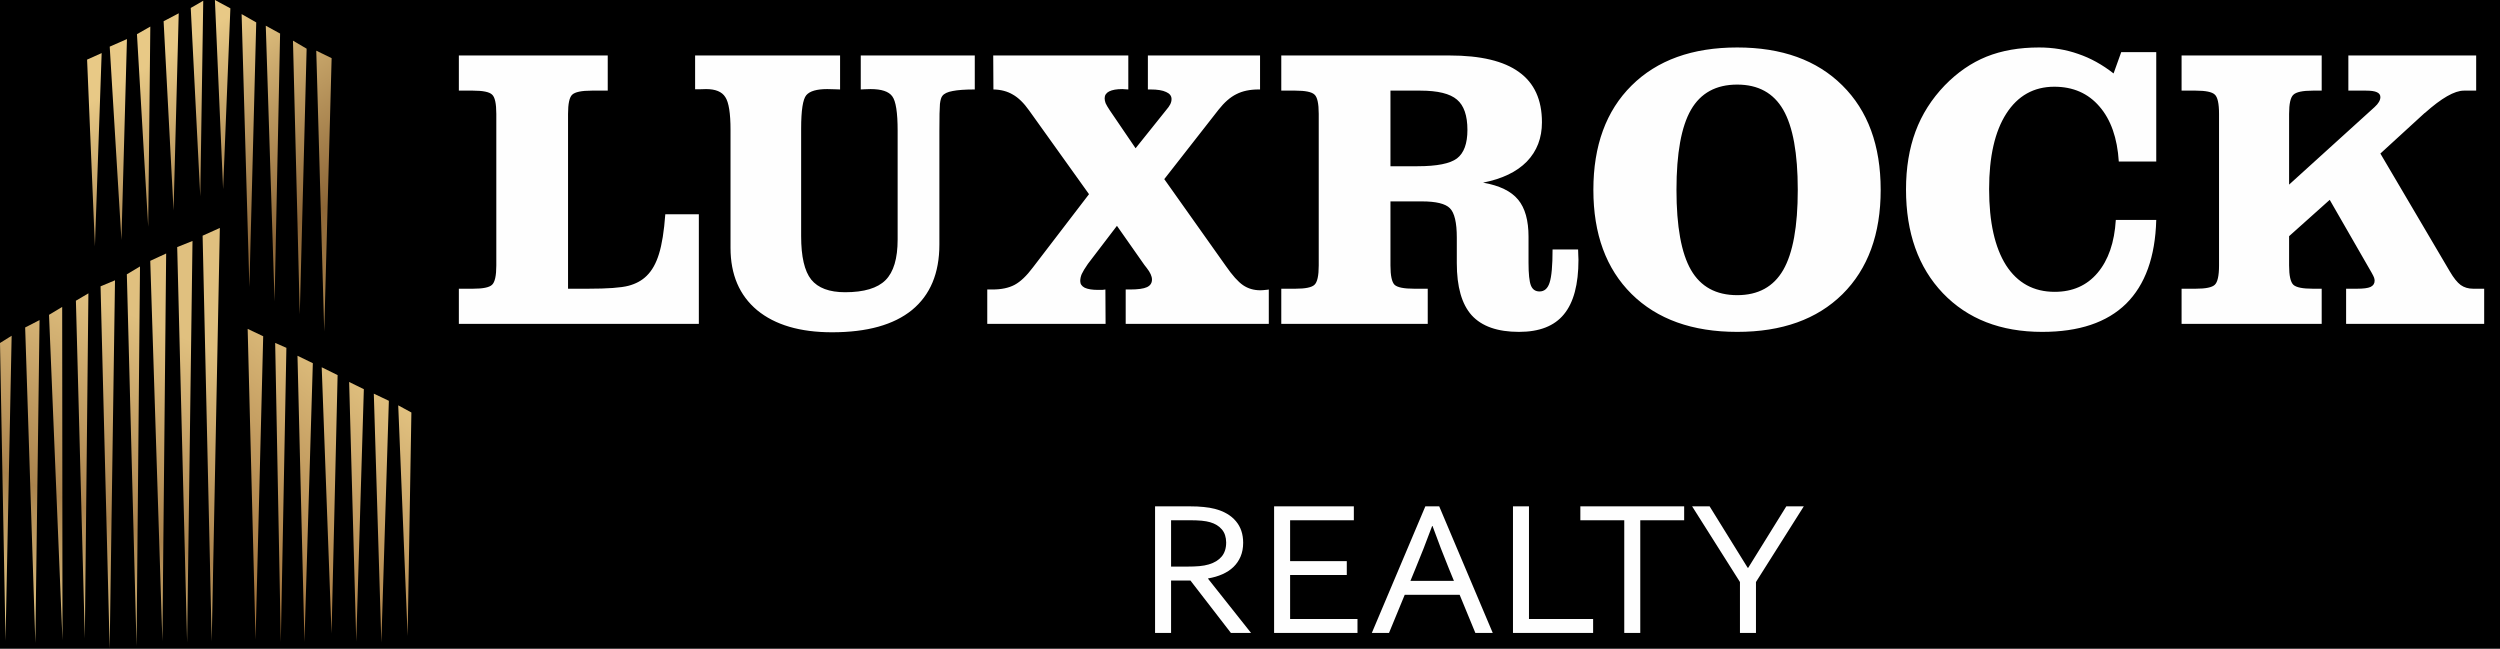
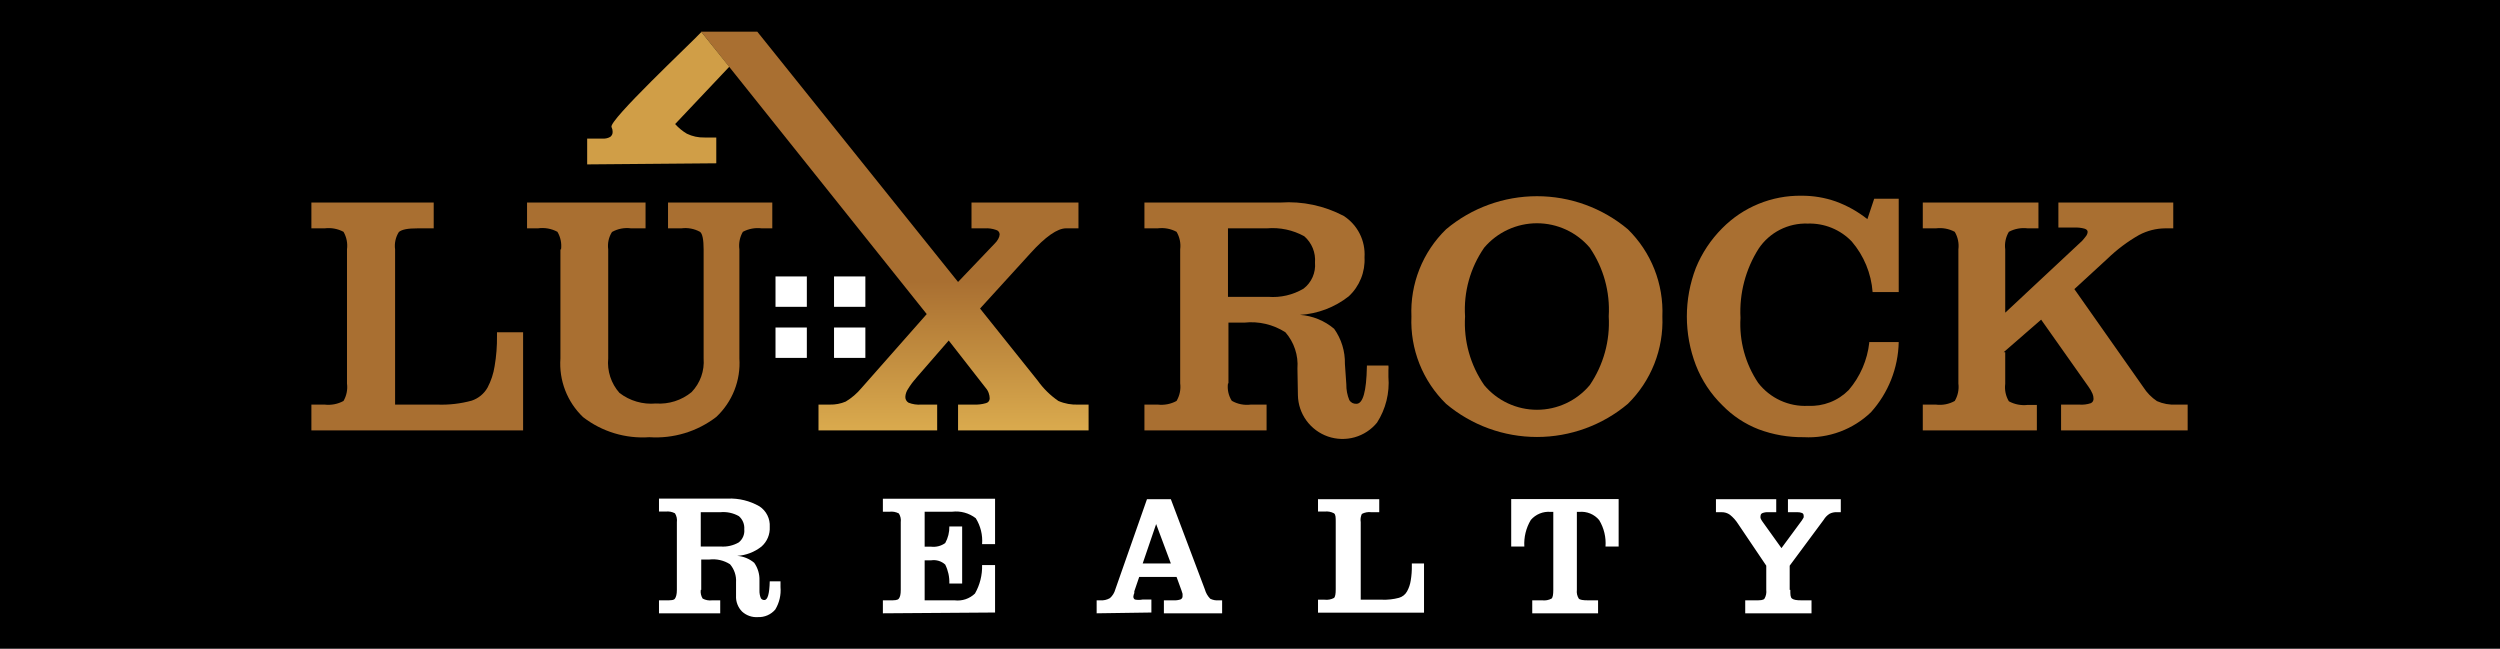
<svg xmlns="http://www.w3.org/2000/svg" width="158" height="41" viewBox="0 0 158 41" fill="none">
-   <g clip-path="url(#clip0_1276_715)">
-     <path d="M158 0H0V41H158V0Z" fill="black" />
-     <path d="M29 3.506H38.409V5.728H37.396C36.752 5.728 36.34 5.815 36.159 5.988C35.987 6.152 35.9 6.556 35.9 7.197V18.247H37.172C38.397 18.247 39.245 18.185 39.716 18.062C40.187 17.938 40.571 17.728 40.87 17.432C41.207 17.103 41.466 16.642 41.647 16.049C41.835 15.448 41.969 14.613 42.047 13.543H44.167V20.469H29V18.247H29.895C30.523 18.247 30.923 18.165 31.096 18C31.277 17.835 31.367 17.428 31.367 16.778V7.197C31.367 6.539 31.277 6.132 31.096 5.975C30.923 5.811 30.523 5.728 29.895 5.728H29V3.506ZM43.931 5.642V3.506H53.093V5.654C52.991 5.646 52.881 5.642 52.763 5.642C52.645 5.634 52.484 5.63 52.28 5.63C51.621 5.63 51.181 5.757 50.961 6.012C50.741 6.267 50.632 6.975 50.632 8.136V14.926C50.632 16.218 50.843 17.132 51.267 17.667C51.699 18.202 52.413 18.469 53.41 18.469C54.604 18.469 55.456 18.214 55.966 17.704C56.476 17.193 56.731 16.337 56.731 15.136V8.259C56.731 7.107 56.617 6.383 56.39 6.086C56.17 5.782 55.715 5.63 55.024 5.63C54.859 5.63 54.729 5.634 54.635 5.642C54.549 5.642 54.47 5.646 54.4 5.654V3.506H61.606V5.654C60.994 5.654 60.527 5.687 60.205 5.753C59.883 5.811 59.667 5.914 59.557 6.062C59.487 6.144 59.436 6.313 59.404 6.568C59.381 6.823 59.369 7.395 59.369 8.284V15.457C59.369 17.267 58.792 18.646 57.638 19.593C56.484 20.531 54.8 21 52.586 21C50.561 21 48.983 20.535 47.852 19.605C46.73 18.667 46.169 17.354 46.169 15.667V8.21C46.169 7.156 46.059 6.465 45.839 6.136C45.627 5.798 45.223 5.63 44.626 5.63C44.453 5.63 44.316 5.634 44.214 5.642C44.112 5.642 44.018 5.642 43.931 5.642ZM62.395 20.469V18.296H62.725C63.29 18.296 63.757 18.198 64.126 18C64.495 17.802 64.88 17.436 65.28 16.901L68.825 12.272L65.045 6.988C64.707 6.51 64.362 6.173 64.008 5.975C63.663 5.77 63.255 5.663 62.784 5.654L62.772 3.506H71.309V5.654C71.262 5.654 71.195 5.65 71.109 5.642C71.023 5.634 70.964 5.63 70.933 5.63C70.571 5.63 70.293 5.679 70.096 5.778C69.908 5.877 69.814 6.021 69.814 6.21C69.814 6.309 69.834 6.412 69.873 6.519C69.92 6.625 70.006 6.774 70.132 6.963L71.769 9.37L73.676 6.988C73.817 6.823 73.912 6.691 73.959 6.593C74.014 6.486 74.041 6.374 74.041 6.259C74.041 6.062 73.927 5.914 73.7 5.815C73.48 5.708 73.15 5.654 72.711 5.654H72.546V3.506H79.635V5.654H79.54C78.991 5.654 78.524 5.753 78.139 5.951C77.754 6.14 77.378 6.469 77.009 6.938L73.582 11.321L77.468 16.802C77.884 17.403 78.249 17.811 78.563 18.025C78.877 18.239 79.242 18.346 79.658 18.346C79.752 18.346 79.905 18.333 80.117 18.309C80.149 18.3 80.172 18.296 80.188 18.296V20.469H71.144V18.296H71.415C71.918 18.296 72.275 18.247 72.487 18.148C72.699 18.049 72.805 17.889 72.805 17.667C72.805 17.461 72.695 17.218 72.475 16.938C72.412 16.864 72.361 16.798 72.322 16.741L70.591 14.272L68.754 16.679C68.566 16.951 68.436 17.165 68.365 17.321C68.303 17.469 68.271 17.617 68.271 17.765C68.271 17.947 68.365 18.086 68.554 18.185C68.75 18.276 69.029 18.321 69.39 18.321C69.516 18.321 69.61 18.321 69.672 18.321C69.743 18.313 69.806 18.305 69.861 18.296L69.873 20.469H62.395ZM87.877 10.506H89.585C90.81 10.506 91.641 10.342 92.081 10.012C92.521 9.675 92.741 9.074 92.741 8.21C92.741 7.304 92.521 6.667 92.081 6.296C91.641 5.918 90.872 5.728 89.774 5.728H87.877V10.506ZM87.877 16.778C87.877 17.42 87.964 17.827 88.137 18C88.317 18.165 88.729 18.247 89.373 18.247H90.233V20.469H80.977V18.247H81.872C82.5 18.247 82.901 18.165 83.073 18C83.254 17.835 83.344 17.428 83.344 16.778V7.197C83.344 6.539 83.254 6.132 83.073 5.975C82.901 5.811 82.5 5.728 81.872 5.728H80.977V3.506H91.61C93.581 3.506 95.044 3.856 96.002 4.555C96.968 5.247 97.451 6.305 97.451 7.728C97.451 8.724 97.133 9.551 96.497 10.21C95.862 10.86 94.938 11.305 93.73 11.543C94.766 11.724 95.504 12.082 95.944 12.617C96.383 13.144 96.603 13.926 96.603 14.963V16.605C96.603 17.313 96.654 17.794 96.756 18.049C96.858 18.296 97.038 18.42 97.298 18.42C97.604 18.42 97.816 18.235 97.934 17.864C98.059 17.486 98.122 16.786 98.122 15.765H99.736C99.736 15.848 99.74 15.963 99.747 16.111C99.755 16.251 99.759 16.354 99.759 16.42C99.759 17.975 99.453 19.123 98.84 19.864C98.236 20.605 97.29 20.975 96.002 20.975C94.644 20.975 93.648 20.625 93.011 19.926C92.383 19.226 92.07 18.128 92.07 16.63V15.012C92.07 14.066 91.924 13.449 91.633 13.16C91.351 12.872 90.759 12.728 89.856 12.728H87.877V16.778ZM105.953 12C105.953 14.313 106.259 16 106.871 17.062C107.484 18.123 108.457 18.654 109.792 18.654C111.118 18.654 112.088 18.123 112.7 17.062C113.312 16 113.619 14.313 113.619 12C113.619 9.687 113.312 8 112.7 6.938C112.088 5.877 111.118 5.346 109.792 5.346C108.457 5.346 107.484 5.877 106.871 6.938C106.259 8 105.953 9.687 105.953 12ZM100.701 12C100.701 9.202 101.506 7.004 103.115 5.407C104.732 3.802 106.958 3 109.792 3C112.61 3 114.824 3.798 116.433 5.395C118.05 6.992 118.859 9.193 118.859 12C118.859 14.798 118.054 16.996 116.444 18.593C114.835 20.181 112.618 20.975 109.792 20.975C106.958 20.975 104.732 20.177 103.115 18.58C101.506 16.983 100.701 14.79 100.701 12ZM133.719 13.901H136.275C136.212 16.239 135.576 18.004 134.367 19.198C133.158 20.383 131.391 20.975 129.068 20.975C126.446 20.975 124.354 20.16 122.792 18.531C121.238 16.901 120.46 14.716 120.46 11.975C120.46 10.609 120.661 9.387 121.061 8.309C121.461 7.23 122.078 6.259 122.909 5.395C123.71 4.572 124.59 3.967 125.548 3.58C126.512 3.193 127.62 3 128.868 3C129.747 3 130.572 3.136 131.34 3.407C132.118 3.671 132.864 4.082 133.578 4.642L134.061 3.296H136.275V10.21H133.908C133.814 8.72 133.406 7.56 132.683 6.728C131.968 5.897 131.019 5.481 129.834 5.481C128.538 5.481 127.525 6.049 126.795 7.185C126.073 8.313 125.712 9.901 125.712 11.95C125.712 14.033 126.07 15.638 126.783 16.765C127.506 17.885 128.53 18.444 129.857 18.444C130.987 18.444 131.89 18.045 132.565 17.247C133.248 16.44 133.633 15.325 133.719 13.901ZM137.876 20.469V18.247H138.771C139.399 18.247 139.799 18.165 139.972 18C140.152 17.835 140.243 17.428 140.243 16.778V7.197C140.243 6.539 140.152 6.132 139.972 5.975C139.799 5.811 139.399 5.728 138.771 5.728H137.876V3.506H146.731V5.728H146.166C145.53 5.728 145.122 5.815 144.942 5.988C144.761 6.152 144.671 6.556 144.671 7.197V11.667L150.076 6.765C150.201 6.65 150.292 6.543 150.347 6.444C150.41 6.337 150.44 6.235 150.44 6.136C150.44 5.996 150.366 5.893 150.217 5.827C150.076 5.761 149.852 5.728 149.545 5.728H148.416V3.506H156.494V5.728H155.716C155.128 5.728 154.307 6.198 153.255 7.136L153.231 7.148L150.44 9.704L154.832 17.16C155.069 17.564 155.296 17.848 155.515 18.012C155.735 18.169 155.999 18.247 156.304 18.247H157V20.469H148.274V18.247H148.968C149.369 18.247 149.651 18.21 149.816 18.136C149.989 18.053 150.076 17.922 150.076 17.741C150.076 17.675 150.064 17.609 150.04 17.543C150.017 17.477 149.966 17.375 149.887 17.235L147.238 12.63L144.671 14.926V16.778C144.671 17.42 144.761 17.827 144.942 18C145.122 18.165 145.53 18.247 146.166 18.247H146.731V20.469H137.876Z" fill="#FEFEFE" />
-     <path d="M74.012 36.688V40H73V32H75.154C75.518 32 75.826 32.014 76.079 32.042C76.335 32.066 76.569 32.106 76.78 32.161C77.36 32.313 77.802 32.572 78.109 32.939C78.415 33.301 78.568 33.756 78.568 34.302C78.568 34.625 78.514 34.914 78.407 35.169C78.299 35.424 78.148 35.645 77.954 35.833C77.759 36.02 77.525 36.173 77.252 36.293C76.983 36.413 76.683 36.5 76.352 36.556V36.58L79.065 40H77.792L75.235 36.688H74.012ZM74.012 32.879V35.809H75.011C75.322 35.809 75.586 35.799 75.806 35.779C76.025 35.759 76.222 35.723 76.395 35.671C76.747 35.568 77.018 35.402 77.209 35.175C77.399 34.948 77.494 34.651 77.494 34.284C77.49 33.941 77.399 33.666 77.221 33.459C77.043 33.248 76.797 33.096 76.482 33.005C76.333 32.961 76.156 32.929 75.948 32.909C75.742 32.889 75.479 32.879 75.16 32.879H74.012ZM81.535 39.121H85.793V40H80.523V32H85.563V32.879H81.535V35.462H85.117V36.341H81.535V39.121ZM86.7 40L90.082 32H90.958L94.341 40H93.242L92.249 37.59H88.779L87.786 40H86.7ZM90.511 33.244C90.142 34.24 89.789 35.145 89.449 35.958L89.139 36.712H91.889L91.579 35.958C91.239 35.129 90.892 34.224 90.536 33.244H90.511ZM96.631 32V39.121H100.685V40H95.62V32H96.631ZM103.665 40H102.653V32.879H99.878V32H106.439V32.879H103.665V40ZM110.977 36.783V40H109.965V36.783L106.942 32H108.047L110.455 35.886H110.486L112.895 32H114L110.977 36.783Z" fill="#FEFEFE" />
-     <path fill-rule="evenodd" clip-rule="evenodd" d="M5.999 15.568L5.504 3.767L6.425 3.355L5.999 15.568Z" fill="url(#paint0_linear_1276_715)" />
-     <path fill-rule="evenodd" clip-rule="evenodd" d="M6.934 2.948L8.023 2.469L7.674 15.167L6.934 2.948Z" fill="url(#paint1_linear_1276_715)" />
-     <path fill-rule="evenodd" clip-rule="evenodd" d="M8.656 2.159L9.5 1.68L9.366 14.331L8.656 2.159Z" fill="url(#paint2_linear_1276_715)" />
-     <path fill-rule="evenodd" clip-rule="evenodd" d="M10.34 1.343L11.295 0.84L10.969 13.302L10.34 1.343Z" fill="url(#paint3_linear_1276_715)" />
-     <path fill-rule="evenodd" clip-rule="evenodd" d="M12.055 0.503L12.845 0.047L12.657 12.411L12.055 0.503Z" fill="url(#paint4_linear_1276_715)" />
-     <path fill-rule="evenodd" clip-rule="evenodd" d="M13.582 0L14.56 0.527L14.1 11.956L13.582 0Z" fill="url(#paint5_linear_1276_715)" />
-     <path fill-rule="evenodd" clip-rule="evenodd" d="M15.27 0.891L16.194 1.417L15.761 18.141L15.27 0.891Z" fill="url(#paint6_linear_1276_715)" />
-     <path fill-rule="evenodd" clip-rule="evenodd" d="M16.797 1.625L17.702 2.121L17.353 19.047L16.797 1.625Z" fill="url(#paint7_linear_1276_715)" />
-     <path fill-rule="evenodd" clip-rule="evenodd" d="M18.516 2.57L19.379 3.077L18.945 19.871L18.516 2.57Z" fill="url(#paint8_linear_1276_715)" />
-     <path fill-rule="evenodd" clip-rule="evenodd" d="M19.988 3.203L20.959 3.676L20.491 20.946L19.988 3.203Z" fill="url(#paint9_linear_1276_715)" />
-     <path fill-rule="evenodd" clip-rule="evenodd" d="M0 21.678L0.736 21.219L0.349 40.495L0 21.678Z" fill="url(#paint10_linear_1276_715)" />
-     <path fill-rule="evenodd" clip-rule="evenodd" d="M1.59 20.696L2.499 20.23L2.234 40.641L1.59 20.696Z" fill="url(#paint11_linear_1276_715)" />
-     <path fill-rule="evenodd" clip-rule="evenodd" d="M3.098 19.898L3.93 19.398L3.949 40.464L3.098 19.898Z" fill="url(#paint12_linear_1276_715)" />
-     <path fill-rule="evenodd" clip-rule="evenodd" d="M4.797 19.005L5.587 18.539L5.361 40.344L4.797 19.005Z" fill="url(#paint13_linear_1276_715)" />
-     <path fill-rule="evenodd" clip-rule="evenodd" d="M6.355 18.096L7.268 17.715L6.931 41.002L6.355 18.096Z" fill="url(#paint14_linear_1276_715)" />
-     <path fill-rule="evenodd" clip-rule="evenodd" d="M8.016 17.336L8.848 16.84L8.629 40.829L8.016 17.336Z" fill="url(#paint15_linear_1276_715)" />
-     <path fill-rule="evenodd" clip-rule="evenodd" d="M9.496 16.485L10.501 16.02L10.263 40.515L9.496 16.485Z" fill="url(#paint16_linear_1276_715)" />
-     <path fill-rule="evenodd" clip-rule="evenodd" d="M11.199 15.615L12.166 15.23L11.825 40.601L11.199 15.615Z" fill="url(#paint17_linear_1276_715)" />
-     <path fill-rule="evenodd" clip-rule="evenodd" d="M12.805 14.896L13.894 14.406L13.38 40.536L12.805 14.896Z" fill="url(#paint18_linear_1276_715)" />
-     <path fill-rule="evenodd" clip-rule="evenodd" d="M15.652 20.785L16.634 21.251L16.151 40.422L15.652 20.785Z" fill="url(#paint19_linear_1276_715)" />
-     <path fill-rule="evenodd" clip-rule="evenodd" d="M17.391 21.672L18.1 21.983L17.747 40.573L17.391 21.672Z" fill="url(#paint20_linear_1276_715)" />
-     <path fill-rule="evenodd" clip-rule="evenodd" d="M18.801 22.484L19.771 22.954L19.242 40.568L18.801 22.484Z" fill="url(#paint21_linear_1276_715)" />
-     <path fill-rule="evenodd" clip-rule="evenodd" d="M20.332 23.211L21.337 23.707L20.953 40.039L20.332 23.211Z" fill="url(#paint22_linear_1276_715)" />
-     <path fill-rule="evenodd" clip-rule="evenodd" d="M22.066 24.141L22.995 24.596L22.515 40.543L22.066 24.141Z" fill="url(#paint23_linear_1276_715)" />
-     <path fill-rule="evenodd" clip-rule="evenodd" d="M23.625 24.879L24.576 25.331L24.101 40.603L23.625 24.879Z" fill="url(#paint24_linear_1276_715)" />
-     <path fill-rule="evenodd" clip-rule="evenodd" d="M25.168 25.617L26 26.07L25.762 40.193L25.168 25.617Z" fill="url(#paint25_linear_1276_715)" />
+   <g clip-path="url(#clip0_1348_785)">
+     <path fill-rule="evenodd" clip-rule="evenodd" d="M0 0H158V41H0V0Z" fill="black" />
+     <path d="M44.288 34.541H45.558C45.953 34.568 46.346 34.477 46.688 34.281C46.812 34.183 46.908 34.056 46.969 33.911C47.031 33.766 47.054 33.608 47.038 33.451C47.05 33.296 47.026 33.14 46.967 32.996C46.908 32.852 46.816 32.723 46.698 32.621C46.343 32.42 45.935 32.333 45.528 32.371H44.288V34.541ZM44.288 37.281C44.263 37.473 44.306 37.667 44.408 37.831C44.592 37.929 44.802 37.968 45.008 37.941H45.518V38.761H41.648V37.941H42.068C42.388 37.941 42.588 37.941 42.658 37.831C42.728 37.721 42.778 37.571 42.778 37.281V33.001C42.804 32.806 42.762 32.608 42.658 32.441C42.478 32.345 42.272 32.306 42.068 32.331H41.648V31.511H45.998C46.698 31.482 47.391 31.652 47.998 32.001C48.212 32.141 48.384 32.335 48.498 32.564C48.612 32.792 48.664 33.046 48.648 33.301C48.66 33.533 48.62 33.766 48.53 33.98C48.44 34.195 48.303 34.386 48.128 34.541C47.687 34.89 47.15 35.096 46.588 35.131C46.986 35.159 47.364 35.313 47.668 35.571C47.893 35.893 48.009 36.278 47.998 36.671V37.311C47.991 37.482 48.022 37.653 48.088 37.811C48.112 37.847 48.145 37.876 48.184 37.895C48.222 37.914 48.265 37.923 48.308 37.921C48.518 37.921 48.628 37.531 48.648 36.741H49.328C49.333 36.788 49.333 36.834 49.328 36.881C49.334 36.954 49.334 37.028 49.328 37.101C49.371 37.597 49.255 38.094 48.998 38.521C48.864 38.679 48.694 38.805 48.504 38.888C48.313 38.971 48.106 39.01 47.898 39.001C47.717 39.014 47.534 38.989 47.362 38.929C47.19 38.869 47.033 38.774 46.898 38.651C46.769 38.52 46.668 38.363 46.603 38.191C46.537 38.019 46.508 37.835 46.518 37.651V36.801C46.545 36.386 46.408 35.977 46.138 35.661C45.752 35.415 45.293 35.309 44.838 35.361H44.318V37.281H44.288ZM55.798 38.761V37.941H56.218C56.538 37.941 56.728 37.941 56.808 37.831C56.888 37.721 56.928 37.571 56.928 37.271V33.001C56.954 32.809 56.911 32.615 56.808 32.451C56.628 32.355 56.422 32.316 56.218 32.341H55.798V31.521H62.888V34.391H62.068C62.114 33.816 61.974 33.241 61.668 32.751C61.242 32.423 60.703 32.275 60.168 32.341H58.438V34.551H58.848C59.163 34.588 59.481 34.506 59.738 34.321C59.917 34 60.007 33.638 59.998 33.271H60.808V36.881H59.998C60.013 36.466 59.923 36.053 59.738 35.681C59.621 35.574 59.481 35.494 59.329 35.447C59.176 35.401 59.016 35.388 58.858 35.411H58.438V37.941H60.328C60.562 37.97 60.799 37.946 61.022 37.872C61.245 37.797 61.449 37.674 61.618 37.511C61.93 36.963 62.086 36.341 62.068 35.711H62.888V38.711L55.798 38.761ZM73.998 35.611L73.068 33.121L72.218 35.611H73.998ZM69.308 38.761V37.941H69.528C69.745 37.959 69.961 37.91 70.148 37.801C70.313 37.655 70.431 37.464 70.488 37.251L72.488 31.551H73.998L76.148 37.251C76.209 37.474 76.326 37.677 76.488 37.841C76.653 37.922 76.836 37.957 77.018 37.941H77.238V38.761H73.558V37.941H74.138C74.301 37.952 74.464 37.932 74.618 37.881C74.659 37.861 74.691 37.829 74.713 37.79C74.734 37.75 74.743 37.705 74.738 37.661C74.742 37.618 74.742 37.574 74.738 37.531L74.668 37.311L74.358 36.461H71.998L71.688 37.371C71.686 37.407 71.686 37.444 71.688 37.481C71.656 37.55 71.635 37.625 71.628 37.701C71.625 37.739 71.633 37.777 71.651 37.81C71.668 37.844 71.695 37.872 71.728 37.891C71.887 37.922 72.05 37.922 72.208 37.891H72.768V38.711L69.308 38.761ZM83.308 31.551H87.168V32.371H86.668C86.462 32.344 86.252 32.383 86.068 32.481C85.992 32.643 85.968 32.825 85.998 33.001V37.901H87.338C87.702 37.915 88.067 37.875 88.418 37.781C88.526 37.75 88.627 37.697 88.715 37.627C88.802 37.557 88.875 37.47 88.928 37.371C89.044 37.159 89.122 36.929 89.158 36.691C89.211 36.377 89.234 36.059 89.228 35.741V35.611H89.998V38.721H83.298V37.901H83.718C83.922 37.925 84.128 37.887 84.308 37.791C84.388 37.721 84.418 37.531 84.418 37.241V33.001C84.418 32.701 84.418 32.521 84.308 32.441C84.128 32.345 83.922 32.306 83.718 32.331H83.298V31.511L83.308 31.551ZM98.148 32.351H97.998C97.765 32.331 97.529 32.366 97.312 32.455C97.095 32.544 96.901 32.683 96.748 32.861C96.445 33.366 96.302 33.952 96.338 34.541H95.508V31.541H102.298V34.541H101.468C101.511 33.956 101.372 33.373 101.068 32.871C100.917 32.688 100.722 32.545 100.503 32.455C100.283 32.364 100.045 32.329 99.808 32.351H99.658V37.281C99.633 37.473 99.676 37.667 99.778 37.831C99.848 37.911 100.048 37.941 100.368 37.941H100.998V38.761H96.838V37.941H97.468C97.672 37.965 97.878 37.927 98.058 37.831C98.138 37.761 98.168 37.571 98.168 37.281V32.351H98.148ZM113.148 37.281C113.148 37.571 113.148 37.751 113.258 37.831C113.368 37.911 113.538 37.941 113.858 37.941H114.488V38.761H110.298V37.941H110.918C111.238 37.941 111.438 37.941 111.518 37.831C111.613 37.664 111.652 37.471 111.628 37.281V35.751L109.848 33.111C109.708 32.89 109.533 32.694 109.328 32.531C109.177 32.423 108.994 32.367 108.808 32.371H108.448V31.551H112.258V32.371H111.738C111.615 32.364 111.493 32.385 111.378 32.431C111.345 32.445 111.317 32.469 111.297 32.499C111.278 32.529 111.268 32.565 111.268 32.601C111.256 32.65 111.256 32.702 111.268 32.751C111.295 32.822 111.333 32.89 111.378 32.951L112.588 34.641L113.878 32.891C113.919 32.834 113.956 32.773 113.988 32.711C113.998 32.661 113.998 32.611 113.988 32.561C113.987 32.531 113.977 32.501 113.959 32.476C113.941 32.452 113.917 32.432 113.888 32.421C113.796 32.385 113.698 32.367 113.598 32.371H112.998V31.551H116.338V32.371H116.088C115.929 32.363 115.77 32.397 115.628 32.471C115.476 32.566 115.35 32.697 115.258 32.851L113.108 35.751V37.281H113.148Z" fill="white" />
+     <path d="M19.68 12.801H27.41V14.431H26.41C25.76 14.431 25.41 14.501 25.21 14.661C25.002 14.988 24.917 15.377 24.97 15.761V25.571H27.66C28.385 25.596 29.11 25.512 29.81 25.321C30.233 25.18 30.589 24.888 30.81 24.501C31.035 24.076 31.187 23.616 31.26 23.141C31.368 22.51 31.418 21.871 31.41 21.231V21.001H33.06V27.201H19.68V25.571H20.52C20.931 25.619 21.346 25.539 21.71 25.341C21.902 25.009 21.98 24.622 21.93 24.241V15.761C21.981 15.377 21.904 14.986 21.71 14.651C21.345 14.456 20.93 14.38 20.52 14.431H19.68V12.801Z" fill="url(#paint0_linear_1348_785)" />
+     <path d="M35.459 15.761C35.508 15.376 35.427 14.985 35.229 14.651C34.853 14.448 34.422 14.371 33.999 14.431H33.309V12.801H40.799V14.431H39.879C39.464 14.375 39.043 14.456 38.679 14.661C38.471 14.988 38.386 15.377 38.439 15.761V22.651C38.401 23.043 38.445 23.439 38.567 23.814C38.689 24.189 38.887 24.535 39.149 24.831C39.803 25.336 40.625 25.575 41.449 25.501C42.267 25.56 43.076 25.302 43.709 24.781C43.978 24.5 44.186 24.164 44.317 23.797C44.448 23.43 44.499 23.039 44.469 22.651V15.761C44.469 15.171 44.399 14.761 44.239 14.651C43.879 14.454 43.465 14.377 43.059 14.431H42.219V12.801H48.809V14.431H48.139C47.729 14.38 47.313 14.456 46.949 14.651C46.754 14.986 46.677 15.377 46.729 15.761V22.651C46.774 23.337 46.667 24.025 46.414 24.665C46.162 25.305 45.77 25.88 45.269 26.351C44.062 27.278 42.557 27.733 41.039 27.631C39.533 27.736 38.042 27.284 36.849 26.361C36.352 25.886 35.966 25.307 35.719 24.666C35.472 24.024 35.369 23.336 35.419 22.651V15.761H35.459Z" fill="url(#paint1_linear_1348_785)" />
+     <path d="M57.879 23.92C57.695 24.124 57.531 24.345 57.389 24.58C57.293 24.72 57.235 24.881 57.219 25.05C57.21 25.129 57.224 25.209 57.259 25.28C57.295 25.351 57.35 25.41 57.419 25.45C57.676 25.551 57.953 25.592 58.229 25.57H59.229V27.2H51.729V25.57H52.449C52.792 25.579 53.133 25.514 53.449 25.38C53.828 25.152 54.166 24.861 54.449 24.52L58.569 19.85L44.309 2H47.859L60.549 17.82L62.839 15.42C62.939 15.328 63.024 15.22 63.089 15.1C63.141 15.012 63.172 14.912 63.179 14.81C63.176 14.745 63.152 14.682 63.111 14.631C63.069 14.581 63.012 14.545 62.949 14.53C62.721 14.45 62.48 14.416 62.239 14.43H61.399V12.8H68.159V14.43H67.379C66.829 14.43 66.079 14.95 65.129 16L61.939 19.5L65.579 24.05C65.936 24.553 66.38 24.99 66.889 25.34C67.289 25.513 67.723 25.591 68.159 25.57H68.799V27.2H60.549V25.57H61.549C61.805 25.582 62.062 25.552 62.309 25.48C62.377 25.466 62.439 25.428 62.483 25.373C62.527 25.319 62.55 25.25 62.549 25.18C62.547 25.067 62.527 24.956 62.489 24.85C62.449 24.728 62.384 24.616 62.299 24.52L59.959 21.52L57.899 23.89L57.879 23.92Z" fill="url(#paint2_linear_1348_785)" />
+     <path d="M77.608 18.76H80.148C80.931 18.822 81.713 18.641 82.388 18.24C82.636 18.049 82.832 17.798 82.957 17.512C83.083 17.225 83.135 16.912 83.108 16.6C83.133 16.288 83.085 15.974 82.967 15.684C82.849 15.394 82.664 15.136 82.428 14.93C81.711 14.536 80.894 14.362 80.078 14.43H77.608V18.76ZM77.608 24.23C77.556 24.614 77.641 25.003 77.848 25.33C78.211 25.54 78.633 25.625 79.048 25.57H80.048V27.2H72.328V25.57H73.168C73.579 25.618 73.995 25.538 74.358 25.34C74.556 25.006 74.638 24.615 74.588 24.23V15.76C74.638 15.375 74.556 14.984 74.358 14.65C73.994 14.456 73.578 14.379 73.168 14.43H72.328V12.8H80.928C82.314 12.707 83.699 13.001 84.928 13.65C85.359 13.93 85.707 14.319 85.937 14.777C86.167 15.236 86.271 15.748 86.238 16.26C86.263 16.72 86.186 17.18 86.013 17.606C85.84 18.033 85.576 18.417 85.238 18.73C84.355 19.424 83.28 19.833 82.158 19.9C82.953 19.957 83.71 20.265 84.318 20.78C84.778 21.428 85.016 22.206 84.998 23L85.088 24.29C85.082 24.633 85.147 24.973 85.278 25.29C85.325 25.366 85.392 25.427 85.471 25.468C85.55 25.508 85.639 25.526 85.728 25.52C86.138 25.52 86.358 24.74 86.388 23.16V23.1H87.748C87.758 23.197 87.758 23.294 87.748 23.39C87.748 23.49 87.748 23.63 87.748 23.82C87.832 24.836 87.579 25.852 87.028 26.71C86.663 27.156 86.169 27.479 85.615 27.636C85.06 27.792 84.47 27.775 83.925 27.587C83.381 27.398 82.907 27.047 82.567 26.581C82.228 26.115 82.04 25.556 82.028 24.98L81.998 23.29C82.03 22.877 81.979 22.462 81.848 22.069C81.718 21.675 81.51 21.312 81.238 21C80.467 20.505 79.549 20.29 78.638 20.39H77.638V24.23H77.608Z" fill="url(#paint3_linear_1348_785)" />
+     <path d="M92.592 20.001C92.497 21.542 92.924 23.07 93.802 24.341C94.21 24.828 94.72 25.22 95.296 25.489C95.873 25.758 96.501 25.898 97.137 25.898C97.773 25.898 98.401 25.758 98.977 25.489C99.553 25.22 100.064 24.828 100.472 24.341C101.341 23.063 101.763 21.533 101.672 19.991C101.765 18.451 101.343 16.924 100.472 15.651C100.061 15.168 99.549 14.78 98.974 14.514C98.398 14.248 97.771 14.11 97.137 14.11C96.502 14.11 95.876 14.248 95.3 14.514C94.724 14.78 94.213 15.168 93.802 15.651C92.92 16.923 92.493 18.456 92.592 20.001ZM89.202 20.001C89.159 18.98 89.331 17.961 89.709 17.012C90.086 16.062 90.66 15.203 91.392 14.491C93.002 13.14 95.036 12.4 97.137 12.4C99.238 12.4 101.272 13.14 102.882 14.491C103.611 15.205 104.181 16.065 104.557 17.014C104.932 17.963 105.104 18.981 105.062 20.001C105.103 21.022 104.931 22.041 104.555 22.991C104.18 23.942 103.61 24.803 102.882 25.521C101.274 26.875 99.239 27.617 97.137 27.617C95.035 27.617 93 26.875 91.392 25.521C90.66 24.806 90.087 23.945 89.709 22.994C89.332 22.043 89.159 21.023 89.202 20.001Z" fill="url(#paint4_linear_1348_785)" />
+     <path d="M118.129 21.62H119.999C119.966 23.263 119.341 24.84 118.239 26.06C117.677 26.597 117.011 27.014 116.282 27.284C115.553 27.554 114.776 27.672 113.999 27.63C113.023 27.643 112.053 27.473 111.139 27.13C110.28 26.795 109.502 26.28 108.859 25.62C108.124 24.903 107.551 24.037 107.179 23.08C106.419 21.1 106.419 18.909 107.179 16.93C107.563 15.99 108.131 15.137 108.849 14.42C109.502 13.759 110.281 13.237 111.14 12.885C111.999 12.533 112.921 12.357 113.849 12.37C114.588 12.365 115.322 12.487 116.019 12.73C116.741 12.994 117.417 13.372 118.019 13.85L118.449 12.56H119.999V18.46H118.349C118.261 17.28 117.799 16.159 117.029 15.26C116.671 14.887 116.238 14.594 115.759 14.399C115.28 14.205 114.766 14.113 114.249 14.13C113.641 14.108 113.037 14.241 112.494 14.518C111.952 14.794 111.489 15.204 111.149 15.71C110.32 17.015 109.918 18.546 109.999 20.09C109.912 21.546 110.305 22.99 111.119 24.2C111.489 24.677 111.968 25.058 112.517 25.311C113.065 25.563 113.666 25.68 114.269 25.65C114.744 25.673 115.218 25.596 115.661 25.424C116.104 25.252 116.505 24.988 116.839 24.65C117.564 23.803 118.016 22.757 118.139 21.65L118.129 21.62Z" fill="url(#paint5_linear_1348_785)" />
+     <path d="M126.73 22.261V24.261C126.681 24.643 126.762 25.03 126.96 25.361C127.323 25.559 127.739 25.639 128.15 25.591H128.73V27.201H121.52V25.571H122.35C122.761 25.624 123.178 25.543 123.54 25.341C123.737 25.01 123.818 24.623 123.77 24.241V15.761C123.819 15.376 123.738 14.985 123.54 14.651C123.175 14.456 122.759 14.38 122.35 14.431H121.52V12.801H128.83V14.431H128.15C127.74 14.38 127.324 14.456 126.96 14.651C126.761 14.985 126.68 15.376 126.73 15.761V19.761L131.59 15.221C131.685 15.116 131.775 15.005 131.86 14.891C131.906 14.823 131.934 14.743 131.94 14.661C131.94 14.561 131.87 14.491 131.74 14.451C131.528 14.393 131.309 14.37 131.09 14.381H130.09V12.801H137.35V14.431H136.85C136.27 14.435 135.701 14.579 135.19 14.851C134.463 15.265 133.791 15.769 133.19 16.351L131.1 18.271L135.46 24.471C135.682 24.82 135.975 25.12 136.32 25.351C136.7 25.519 137.114 25.594 137.53 25.571H138.26V27.201H130.26V25.571H131.41C131.656 25.59 131.905 25.56 132.14 25.481C132.196 25.456 132.243 25.413 132.274 25.359C132.305 25.305 132.317 25.242 132.31 25.181C132.308 25.081 132.288 24.983 132.25 24.891C132.184 24.735 132.1 24.587 132 24.451L129 20.201L126.63 22.261H126.73Z" fill="url(#paint6_linear_1348_785)" />
+     <path fill-rule="evenodd" clip-rule="evenodd" d="M44.309 2L46.089 4.22L42.669 7.84C42.883 8.08 43.133 8.286 43.409 8.45C43.758 8.619 44.142 8.701 44.529 8.69H45.269V10.32L37.109 10.39V8.76H38.109C38.27 8.768 38.43 8.73 38.569 8.65C38.618 8.613 38.658 8.564 38.684 8.508C38.71 8.453 38.722 8.392 38.719 8.33C38.72 8.226 38.696 8.123 38.649 8.03C38.439 7.63 43.649 2.75 44.319 2.03L44.309 2Z" fill="#D09E47" />
+     <path fill-rule="evenodd" clip-rule="evenodd" d="M49.012 17.471H50.992V19.391H49.012V17.471Z" fill="white" />
+     <path fill-rule="evenodd" clip-rule="evenodd" d="M52.711 17.471H54.691V19.391H52.711V17.471Z" fill="white" />
+     <path fill-rule="evenodd" clip-rule="evenodd" d="M49.012 20.699H50.992V22.619H49.012V20.699Z" fill="white" />
+     <path fill-rule="evenodd" clip-rule="evenodd" d="M52.711 20.699H54.691V22.619H52.711V20.699Z" fill="white" />
  </g>
  <defs>
-     <linearGradient id="paint0_linear_1276_715" x1="5.409" y1="6.636" x2="16.721" y2="24.776" gradientUnits="userSpaceOnUse">
-       <stop stop-color="#E8C986" />
-       <stop offset="0.63" stop-color="#8D6637" />
-       <stop offset="1" stop-color="#B38C50" />
+     <linearGradient id="paint0_linear_1348_785" x1="37.482" y1="27.984" x2="37.482" y2="43.428" gradientUnits="userSpaceOnUse">
+       <stop stop-color="#A96F31" />
+       <stop offset="0.58" stop-color="#FBD261" />
+       <stop offset="1" stop-color="#C58F45" />
    </linearGradient>
-     <linearGradient id="paint1_linear_1276_715" x1="6.928" y1="5.691" x2="18.24" y2="23.832" gradientUnits="userSpaceOnUse">
-       <stop stop-color="#E8C986" />
-       <stop offset="0.63" stop-color="#8D6637" />
-       <stop offset="1" stop-color="#B38C50" />
+     <linearGradient id="paint1_linear_1348_785" x1="53.059" y1="28.032" x2="53.059" y2="43.937" gradientUnits="userSpaceOnUse">
+       <stop stop-color="#A96F31" />
+       <stop offset="0.58" stop-color="#FBD261" />
+       <stop offset="1" stop-color="#C58F45" />
    </linearGradient>
-     <linearGradient id="paint2_linear_1276_715" x1="8.509" y1="4.709" x2="19.82" y2="22.851" gradientUnits="userSpaceOnUse">
-       <stop stop-color="#E8C986" />
-       <stop offset="0.63" stop-color="#8D6637" />
-       <stop offset="1" stop-color="#B38C50" />
+     <linearGradient id="paint2_linear_1348_785" x1="69.412" y1="17.795" x2="69.413" y2="44.794" gradientUnits="userSpaceOnUse">
+       <stop stop-color="#A96F31" />
+       <stop offset="0.58" stop-color="#FBD261" />
+       <stop offset="1" stop-color="#C58F45" />
    </linearGradient>
-     <linearGradient id="paint3_linear_1276_715" x1="10.233" y1="3.632" x2="21.546" y2="21.773" gradientUnits="userSpaceOnUse">
-       <stop stop-color="#E8C986" />
-       <stop offset="0.63" stop-color="#8D6637" />
-       <stop offset="1" stop-color="#B38C50" />
+     <linearGradient id="paint3_linear_1348_785" x1="94.287" y1="28.032" x2="94.287" y2="43.936" gradientUnits="userSpaceOnUse">
+       <stop stop-color="#A96F31" />
+       <stop offset="0.58" stop-color="#FBD261" />
+       <stop offset="1" stop-color="#C58F45" />
    </linearGradient>
-     <linearGradient id="paint4_linear_1276_715" x1="11.85" y1="2.622" x2="23.163" y2="20.762" gradientUnits="userSpaceOnUse">
-       <stop stop-color="#E8C986" />
-       <stop offset="0.63" stop-color="#8D6637" />
-       <stop offset="1" stop-color="#B38C50" />
+     <linearGradient id="paint4_linear_1348_785" x1="112.34" y1="27.644" x2="112.34" y2="43.964" gradientUnits="userSpaceOnUse">
+       <stop stop-color="#A96F31" />
+       <stop offset="0.58" stop-color="#FBD261" />
+       <stop offset="1" stop-color="#C58F45" />
    </linearGradient>
-     <linearGradient id="paint5_linear_1276_715" x1="12.957" y1="1.932" x2="24.27" y2="20.073" gradientUnits="userSpaceOnUse">
-       <stop stop-color="#E8C986" />
-       <stop offset="0.63" stop-color="#8D6637" />
-       <stop offset="1" stop-color="#B38C50" />
+     <linearGradient id="paint5_linear_1348_785" x1="129.433" y1="27.625" x2="129.433" y2="43.99" gradientUnits="userSpaceOnUse">
+       <stop stop-color="#A96F31" />
+       <stop offset="0.58" stop-color="#FBD261" />
+       <stop offset="1" stop-color="#C58F45" />
    </linearGradient>
-     <linearGradient id="paint6_linear_1276_715" x1="12.113" y1="2.461" x2="23.425" y2="20.602" gradientUnits="userSpaceOnUse">
-       <stop stop-color="#E8C986" />
-       <stop offset="0.63" stop-color="#8D6637" />
-       <stop offset="1" stop-color="#B38C50" />
+     <linearGradient id="paint6_linear_1348_785" x1="147.028" y1="27.984" x2="147.028" y2="43.428" gradientUnits="userSpaceOnUse">
+       <stop stop-color="#A96F31" />
+       <stop offset="0.58" stop-color="#FBD261" />
+       <stop offset="1" stop-color="#C58F45" />
    </linearGradient>
-     <linearGradient id="paint7_linear_1276_715" x1="12.748" y1="2.061" x2="24.06" y2="20.202" gradientUnits="userSpaceOnUse">
-       <stop stop-color="#E8C986" />
-       <stop offset="0.63" stop-color="#8D6637" />
-       <stop offset="1" stop-color="#B38C50" />
-     </linearGradient>
-     <linearGradient id="paint8_linear_1276_715" x1="13.397" y1="1.662" x2="24.709" y2="19.803" gradientUnits="userSpaceOnUse">
-       <stop stop-color="#E8C986" />
-       <stop offset="0.63" stop-color="#8D6637" />
-       <stop offset="1" stop-color="#B38C50" />
-     </linearGradient>
-     <linearGradient id="paint9_linear_1276_715" x1="14.02" y1="1.269" x2="25.332" y2="19.409" gradientUnits="userSpaceOnUse">
-       <stop stop-color="#E8C986" />
-       <stop offset="0.63" stop-color="#8D6637" />
-       <stop offset="1" stop-color="#B38C50" />
-     </linearGradient>
-     <linearGradient id="paint10_linear_1276_715" x1="12.775" y1="21.81" x2="4.131" y2="41.38" gradientUnits="userSpaceOnUse">
-       <stop stop-color="#E0C07F" />
-       <stop offset="0.58" stop-color="#AB834D" />
-       <stop offset="1" stop-color="#E5C986" />
-     </linearGradient>
-     <linearGradient id="paint11_linear_1276_715" x1="14.041" y1="22.374" x2="5.397" y2="41.944" gradientUnits="userSpaceOnUse">
-       <stop stop-color="#E0C07F" />
-       <stop offset="0.58" stop-color="#AB834D" />
-       <stop offset="1" stop-color="#E5C986" />
-     </linearGradient>
-     <linearGradient id="paint12_linear_1276_715" x1="15.169" y1="22.872" x2="6.526" y2="42.443" gradientUnits="userSpaceOnUse">
-       <stop stop-color="#E0C07F" />
-       <stop offset="0.58" stop-color="#AB834D" />
-       <stop offset="1" stop-color="#E5C986" />
-     </linearGradient>
-     <linearGradient id="paint13_linear_1276_715" x1="16.241" y1="23.344" x2="7.596" y2="42.914" gradientUnits="userSpaceOnUse">
-       <stop stop-color="#E0C07F" />
-       <stop offset="0.58" stop-color="#AB834D" />
-       <stop offset="1" stop-color="#E5C986" />
-     </linearGradient>
-     <linearGradient id="paint14_linear_1276_715" x1="17.501" y1="23.903" x2="8.857" y2="43.473" gradientUnits="userSpaceOnUse">
-       <stop stop-color="#E0C07F" />
-       <stop offset="0.58" stop-color="#AB834D" />
-       <stop offset="1" stop-color="#E5C986" />
-     </linearGradient>
-     <linearGradient id="paint15_linear_1276_715" x1="18.696" y1="24.432" x2="10.052" y2="44.002" gradientUnits="userSpaceOnUse">
-       <stop stop-color="#E0C07F" />
-       <stop offset="0.58" stop-color="#AB834D" />
-       <stop offset="1" stop-color="#E5C986" />
-     </linearGradient>
-     <linearGradient id="paint16_linear_1276_715" x1="19.733" y1="24.889" x2="11.089" y2="44.459" gradientUnits="userSpaceOnUse">
-       <stop stop-color="#E0C07F" />
-       <stop offset="0.58" stop-color="#AB834D" />
-       <stop offset="1" stop-color="#E5C986" />
-     </linearGradient>
-     <linearGradient id="paint17_linear_1276_715" x1="20.926" y1="25.412" x2="12.281" y2="44.981" gradientUnits="userSpaceOnUse">
-       <stop stop-color="#E0C07F" />
-       <stop offset="0.58" stop-color="#AB834D" />
-       <stop offset="1" stop-color="#E5C986" />
-     </linearGradient>
-     <linearGradient id="paint18_linear_1276_715" x1="22.072" y1="25.922" x2="13.428" y2="45.492" gradientUnits="userSpaceOnUse">
-       <stop stop-color="#E0C07F" />
-       <stop offset="0.58" stop-color="#AB834D" />
-       <stop offset="1" stop-color="#E5C986" />
-     </linearGradient>
-     <linearGradient id="paint19_linear_1276_715" x1="28.724" y1="28.528" x2="19.096" y2="40.48" gradientUnits="userSpaceOnUse">
-       <stop stop-color="#E0C07F" />
-       <stop offset="1" stop-color="#A1723B" />
-     </linearGradient>
-     <linearGradient id="paint20_linear_1276_715" x1="30.001" y1="29.547" x2="20.372" y2="41.501" gradientUnits="userSpaceOnUse">
-       <stop stop-color="#E0C07F" />
-       <stop offset="1" stop-color="#A1723B" />
-     </linearGradient>
-     <linearGradient id="paint21_linear_1276_715" x1="31.08" y1="30.416" x2="21.451" y2="42.369" gradientUnits="userSpaceOnUse">
-       <stop stop-color="#E0C07F" />
-       <stop offset="1" stop-color="#A1723B" />
-     </linearGradient>
-     <linearGradient id="paint22_linear_1276_715" x1="32.072" y1="31.215" x2="22.443" y2="43.168" gradientUnits="userSpaceOnUse">
-       <stop stop-color="#E0C07F" />
-       <stop offset="1" stop-color="#A1723B" />
-     </linearGradient>
-     <linearGradient id="paint23_linear_1276_715" x1="33.448" y1="32.328" x2="23.82" y2="44.281" gradientUnits="userSpaceOnUse">
-       <stop stop-color="#E0C07F" />
-       <stop offset="1" stop-color="#A1723B" />
-     </linearGradient>
-     <linearGradient id="paint24_linear_1276_715" x1="34.599" y1="33.246" x2="24.97" y2="45.199" gradientUnits="userSpaceOnUse">
-       <stop stop-color="#E0C07F" />
-       <stop offset="1" stop-color="#A1723B" />
-     </linearGradient>
-     <linearGradient id="paint25_linear_1276_715" x1="35.614" y1="34.072" x2="25.985" y2="46.024" gradientUnits="userSpaceOnUse">
-       <stop stop-color="#E0C07F" />
-       <stop offset="1" stop-color="#A1723B" />
-     </linearGradient>
-     <clipPath id="clip0_1276_715">
+     <clipPath id="clip0_1348_785">
      <rect width="158" height="41" fill="white" />
    </clipPath>
  </defs>
</svg>
